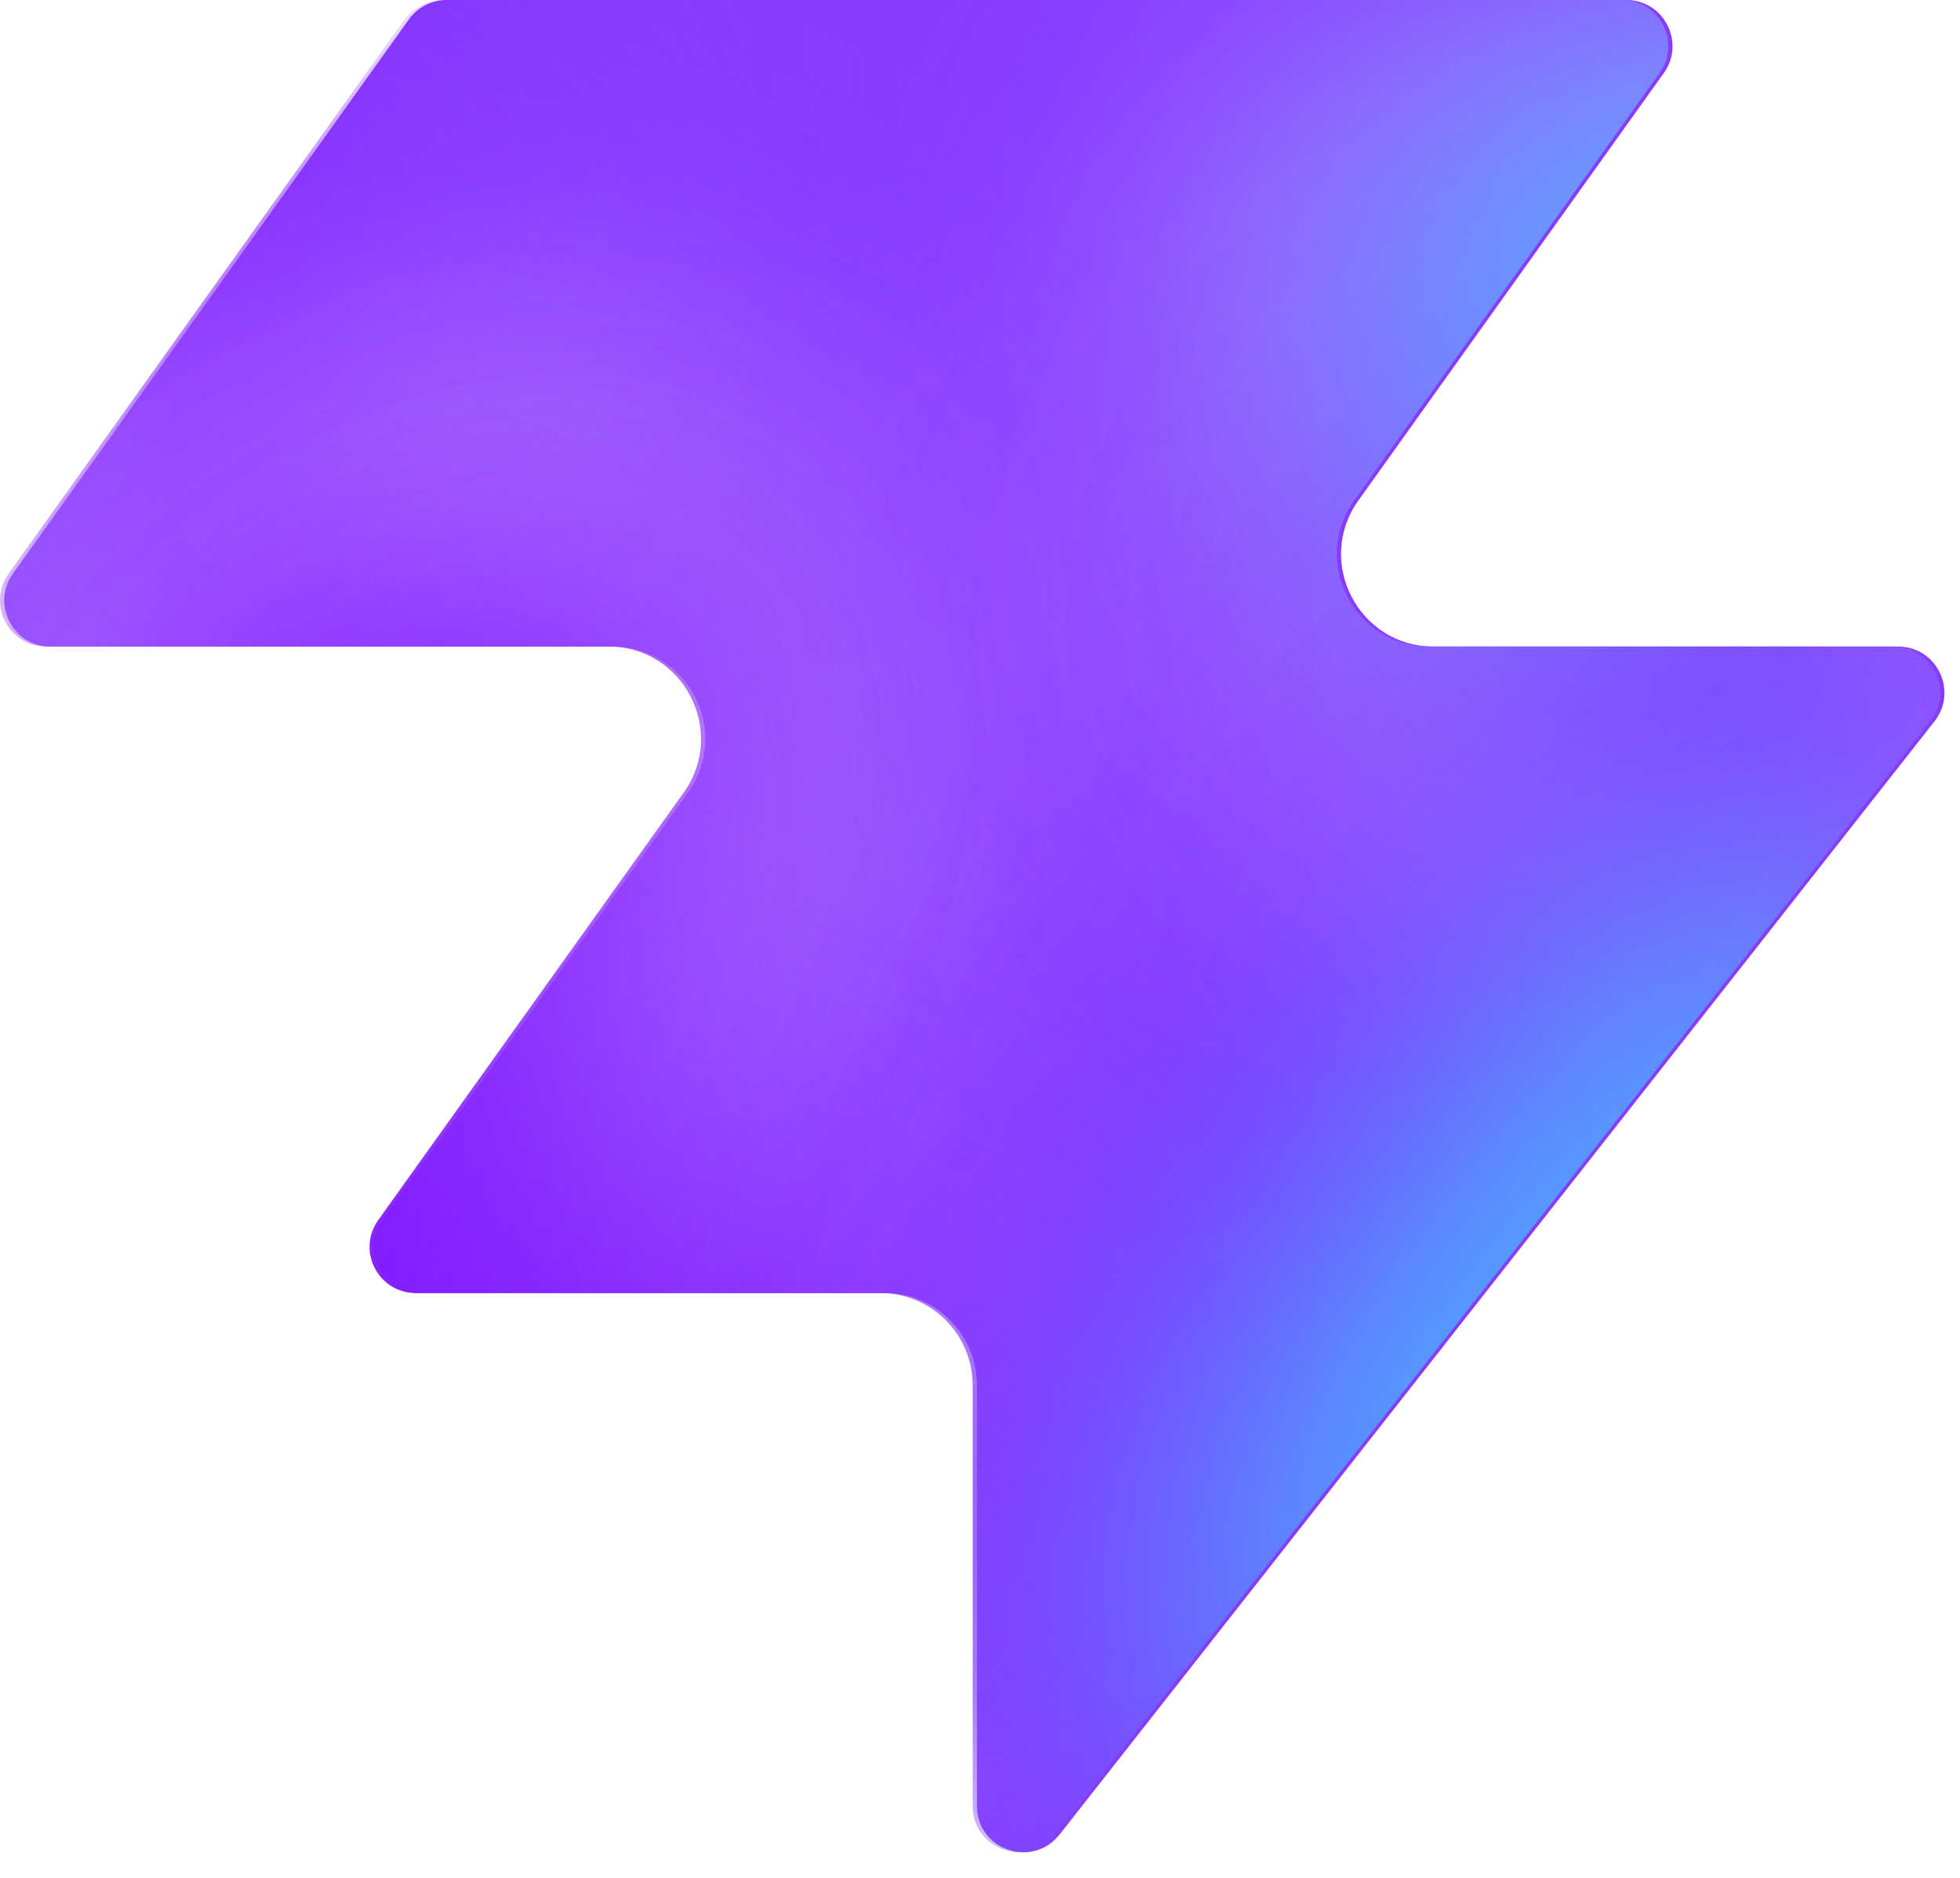
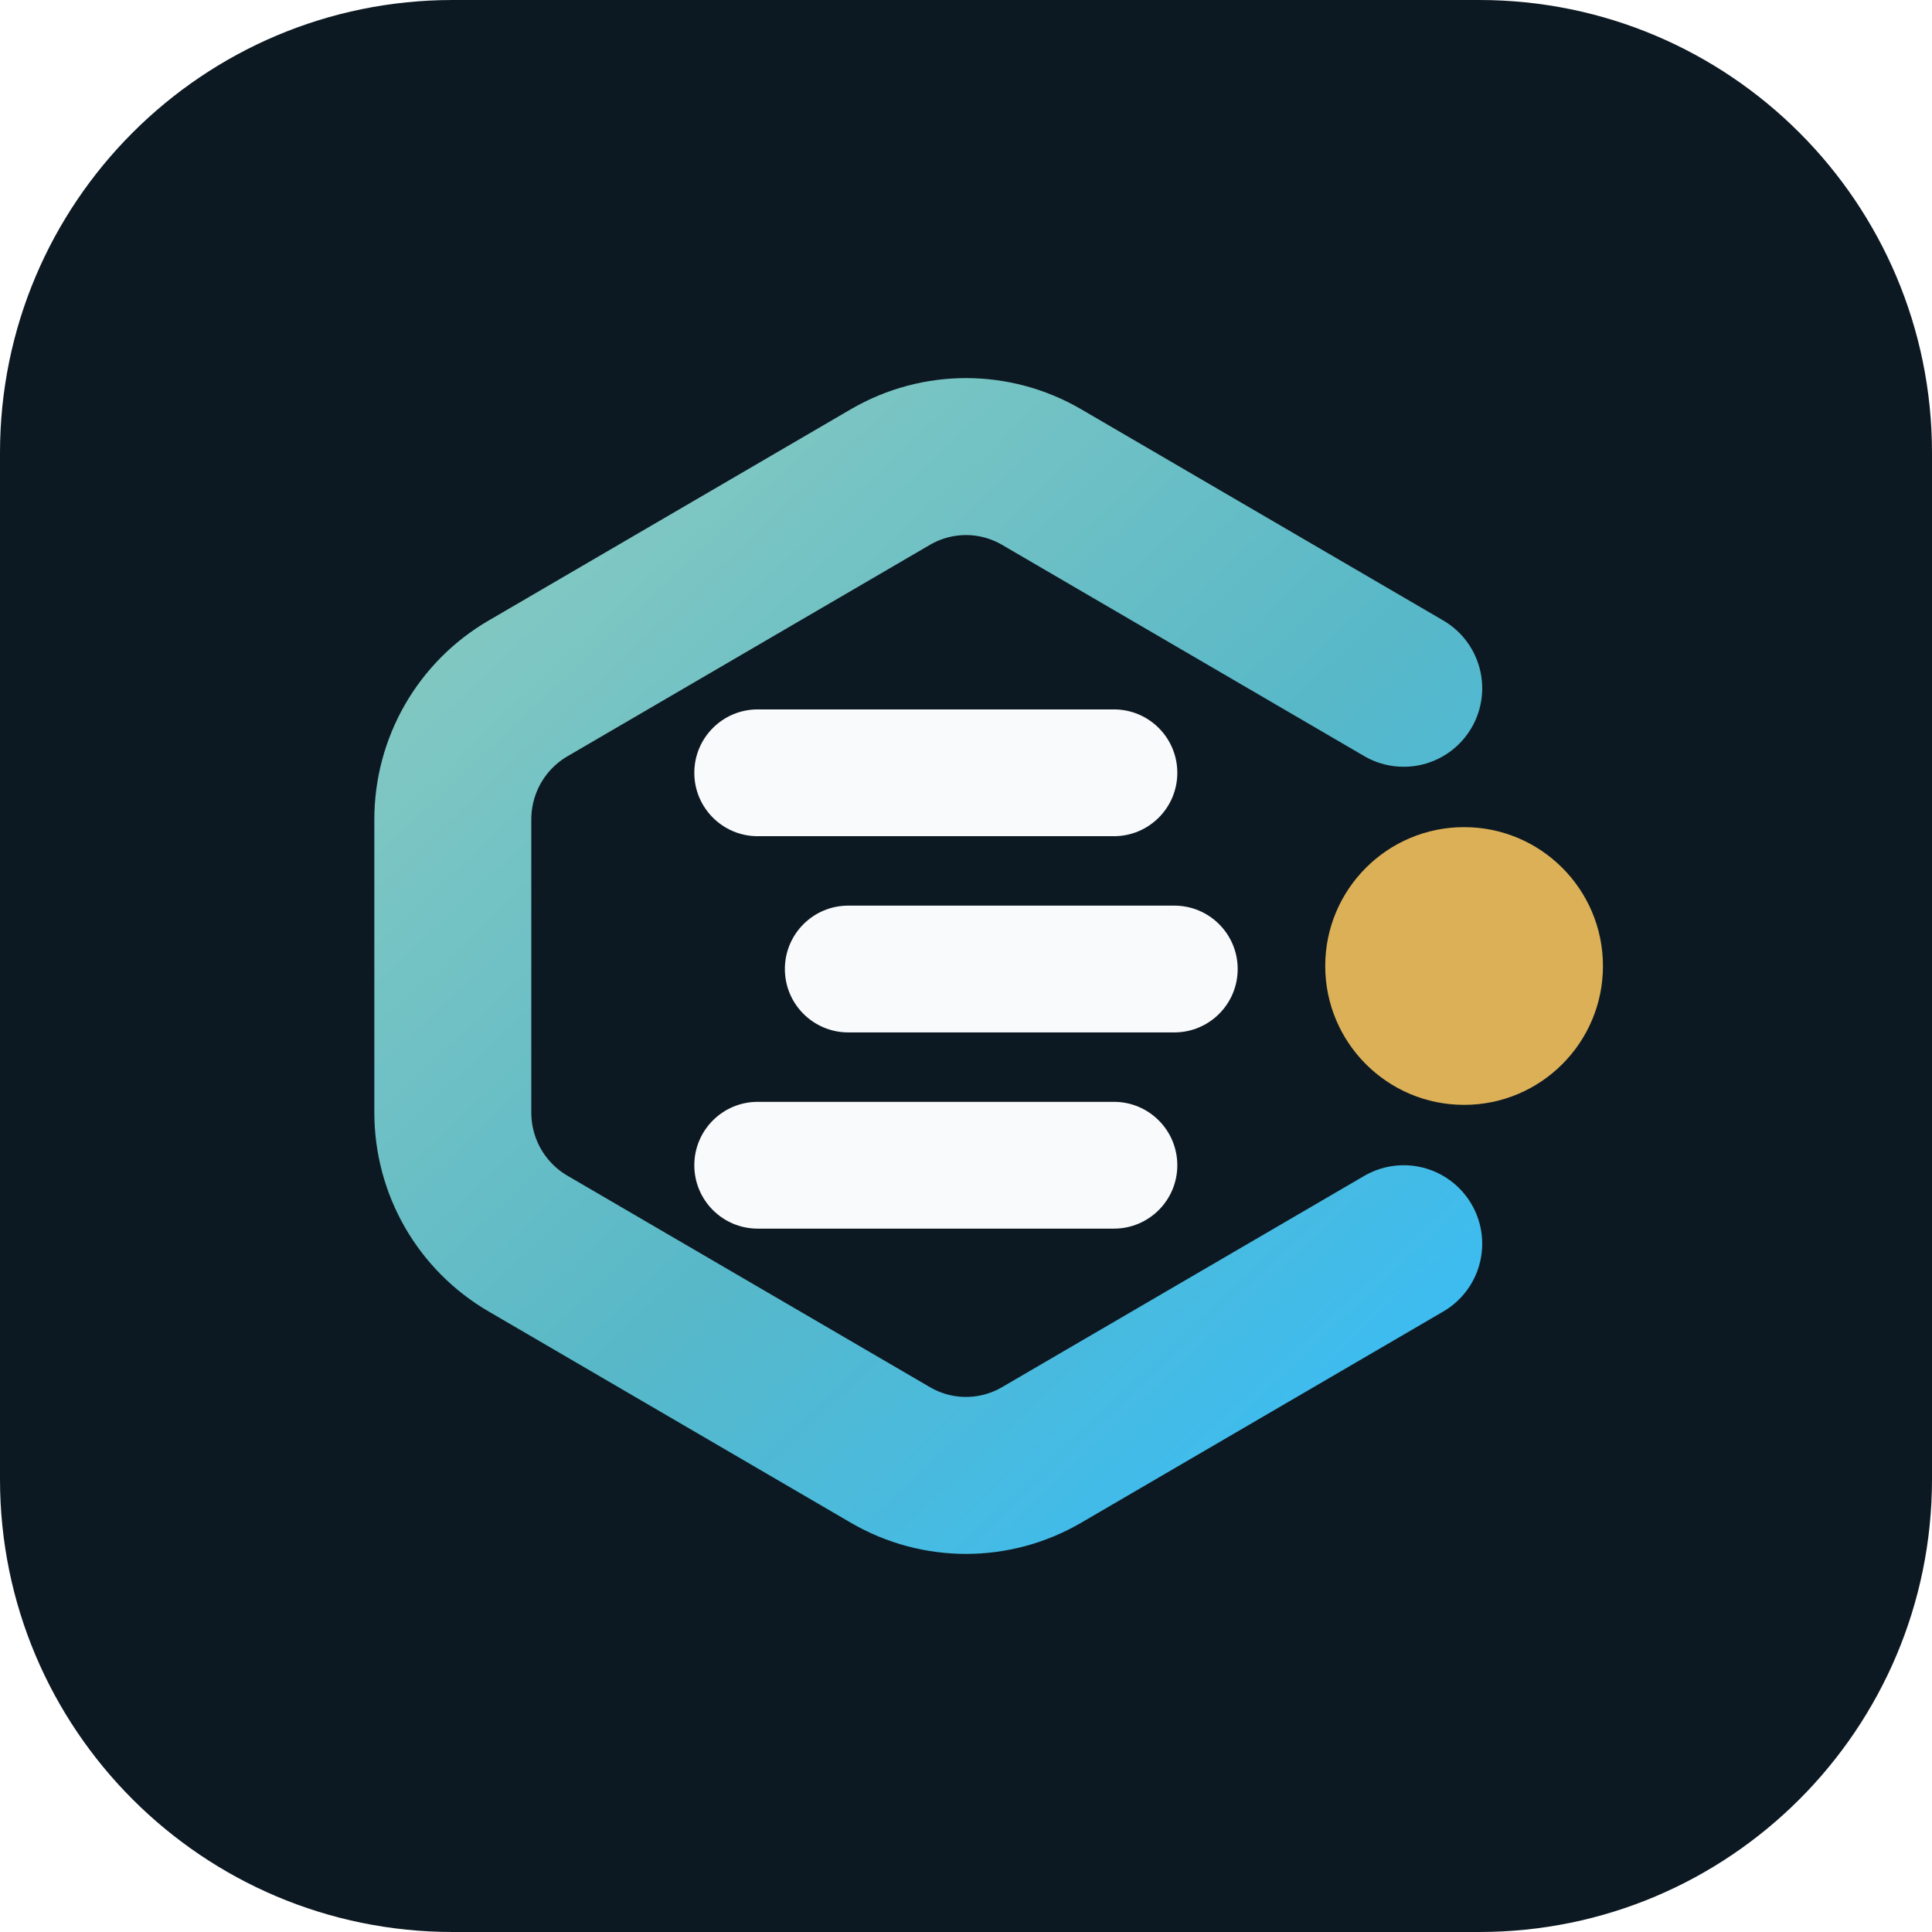
- <svg xmlns="http://www.w3.org/2000/svg" width="48" height="46" fill="none" viewBox="0 0 48 46">
-   <path fill="#863bff" d="M25.946 44.938c-.664.845-2.021.375-2.021-.698V33.937a2.26 2.26 0 0 0-2.262-2.262H10.287c-.92 0-1.456-1.04-.92-1.788l7.48-10.471c1.07-1.497 0-3.578-1.842-3.578H1.237c-.92 0-1.456-1.04-.92-1.788L10.013.474c.214-.297.556-.474.92-.474h28.894c.92 0 1.456 1.04.92 1.788l-7.48 10.471c-1.07 1.498 0 3.579 1.842 3.579h11.377c.943 0 1.473 1.088.89 1.83L25.947 44.94z" style="fill:#863bff;fill:color(display-p3 .525 .23 1);fill-opacity:1" />
-   <mask id="a" width="48" height="46" x="0" y="0" maskUnits="userSpaceOnUse" style="mask-type:alpha">
-     <path fill="#000" d="M25.842 44.938c-.664.844-2.021.375-2.021-.698V33.937a2.26 2.26 0 0 0-2.262-2.262H10.183c-.92 0-1.456-1.04-.92-1.788l7.48-10.471c1.07-1.498 0-3.579-1.842-3.579H1.133c-.92 0-1.456-1.04-.92-1.787L9.91.473c.214-.297.556-.474.92-.474h28.894c.92 0 1.456 1.04.92 1.788l-7.48 10.471c-1.07 1.498 0 3.578 1.842 3.578h11.377c.943 0 1.473 1.088.89 1.832L25.843 44.94z" style="fill:#000;fill-opacity:1" />
-   </mask>
-   <g mask="url(#a)">
-     <g filter="url(#b)">
-       <ellipse cx="5.508" cy="14.704" fill="#ede6ff" rx="5.508" ry="14.704" style="fill:#ede6ff;fill:color(display-p3 .927 .903 1);fill-opacity:1" transform="matrix(.00324 1 1 -.00324 -4.47 31.516)" />
-     </g>
-     <g filter="url(#c)">
-       <ellipse cx="10.399" cy="29.851" fill="#ede6ff" rx="10.399" ry="29.851" style="fill:#ede6ff;fill:color(display-p3 .927 .903 1);fill-opacity:1" transform="matrix(.00324 1 1 -.00324 -39.328 7.883)" />
-     </g>
-     <g filter="url(#d)">
-       <ellipse cx="5.508" cy="30.487" fill="#7e14ff" rx="5.508" ry="30.487" style="fill:#7e14ff;fill:color(display-p3 .492 .077 1);fill-opacity:1" transform="rotate(89.814 -25.913 -14.639)scale(1 -1)" />
-     </g>
-     <g filter="url(#e)">
-       <ellipse cx="5.508" cy="30.599" fill="#7e14ff" rx="5.508" ry="30.599" style="fill:#7e14ff;fill:color(display-p3 .492 .077 1);fill-opacity:1" transform="rotate(89.814 -32.644 -3.334)scale(1 -1)" />
-     </g>
-     <g filter="url(#f)">
-       <ellipse cx="5.508" cy="30.599" fill="#7e14ff" rx="5.508" ry="30.599" style="fill:#7e14ff;fill:color(display-p3 .492 .077 1);fill-opacity:1" transform="matrix(.00324 1 1 -.00324 -34.34 30.47)" />
-     </g>
-     <g filter="url(#g)">
-       <ellipse cx="14.072" cy="22.078" fill="#ede6ff" rx="14.072" ry="22.078" style="fill:#ede6ff;fill:color(display-p3 .927 .903 1);fill-opacity:1" transform="rotate(93.35 24.506 48.493)scale(-1 1)" />
-     </g>
-     <g filter="url(#h)">
-       <ellipse cx="3.47" cy="21.501" fill="#7e14ff" rx="3.47" ry="21.501" style="fill:#7e14ff;fill:color(display-p3 .492 .077 1);fill-opacity:1" transform="rotate(89.009 28.708 47.59)scale(-1 1)" />
-     </g>
-     <g filter="url(#i)">
-       <ellipse cx="3.47" cy="21.501" fill="#7e14ff" rx="3.47" ry="21.501" style="fill:#7e14ff;fill:color(display-p3 .492 .077 1);fill-opacity:1" transform="rotate(89.009 28.708 47.59)scale(-1 1)" />
-     </g>
-     <g filter="url(#j)">
-       <ellipse cx=".387" cy="8.972" fill="#7e14ff" rx="4.407" ry="29.108" style="fill:#7e14ff;fill:color(display-p3 .492 .077 1);fill-opacity:1" transform="rotate(39.51 .387 8.972)" />
-     </g>
-     <g filter="url(#k)">
-       <ellipse cx="47.523" cy="-6.092" fill="#7e14ff" rx="4.407" ry="29.108" style="fill:#7e14ff;fill:color(display-p3 .492 .077 1);fill-opacity:1" transform="rotate(37.892 47.523 -6.092)" />
-     </g>
-     <g filter="url(#l)">
-       <ellipse cx="41.412" cy="6.333" fill="#47bfff" rx="5.971" ry="9.665" style="fill:#47bfff;fill:color(display-p3 .28 .748 1);fill-opacity:1" transform="rotate(37.892 41.412 6.333)" />
-     </g>
-     <g filter="url(#m)">
-       <ellipse cx="-1.879" cy="38.332" fill="#7e14ff" rx="4.407" ry="29.108" style="fill:#7e14ff;fill:color(display-p3 .492 .077 1);fill-opacity:1" transform="rotate(37.892 -1.88 38.332)" />
-     </g>
-     <g filter="url(#n)">
-       <ellipse cx="-1.879" cy="38.332" fill="#7e14ff" rx="4.407" ry="29.108" style="fill:#7e14ff;fill:color(display-p3 .492 .077 1);fill-opacity:1" transform="rotate(37.892 -1.88 38.332)" />
-     </g>
-     <g filter="url(#o)">
-       <ellipse cx="35.651" cy="29.907" fill="#7e14ff" rx="4.407" ry="29.108" style="fill:#7e14ff;fill:color(display-p3 .492 .077 1);fill-opacity:1" transform="rotate(37.892 35.651 29.907)" />
-     </g>
-     <g filter="url(#p)">
-       <ellipse cx="38.418" cy="32.4" fill="#47bfff" rx="5.971" ry="15.297" style="fill:#47bfff;fill:color(display-p3 .28 .748 1);fill-opacity:1" transform="rotate(37.892 38.418 32.4)" />
-     </g>
-   </g>
+ <svg xmlns="http://www.w3.org/2000/svg" viewBox="0 0 64 64" fill="none">
+   <rect width="64" height="64" rx="15" fill="#0D1922" />
+   <path d="M46.5 22.8L34.5 15.8C32.95 14.9 31.05 14.9 29.5 15.8L17.5 22.8C15.95 23.7 15 25.35 15 27.15V36.85C15 38.65 15.95 40.3 17.5 41.2L29.5 48.2C31.05 49.1 32.95 49.1 34.5 48.2L46.5 41.2" stroke="url(#chemHexGrad)" stroke-width="5.2" stroke-linecap="round" stroke-linejoin="round" />
+   <rect x="23" y="23.5" width="16" height="4.2" rx="2.1" fill="#F8FAFC" />
+   <rect x="26" y="30" width="15" height="4.2" rx="2.1" fill="#F8FAFC" />
+   <rect x="23" y="36.5" width="16" height="4.2" rx="2.1" fill="#F8FAFC" />
+   <circle cx="48.5" cy="32" r="4.6" fill="#DBB057" />
  <defs>
-     <filter id="b" width="60.045" height="41.654" x="-19.77" y="16.149" color-interpolation-filters="sRGB" filterUnits="userSpaceOnUse">
-       <feFlood flood-opacity="0" result="BackgroundImageFix" />
-       <feBlend in="SourceGraphic" in2="BackgroundImageFix" result="shape" />
-       <feGaussianBlur result="effect1_foregroundBlur_2002_17158" stdDeviation="7.659" />
-     </filter>
-     <filter id="c" width="90.34" height="51.437" x="-54.613" y="-7.533" color-interpolation-filters="sRGB" filterUnits="userSpaceOnUse">
-       <feFlood flood-opacity="0" result="BackgroundImageFix" />
-       <feBlend in="SourceGraphic" in2="BackgroundImageFix" result="shape" />
-       <feGaussianBlur result="effect1_foregroundBlur_2002_17158" stdDeviation="7.659" />
-     </filter>
-     <filter id="d" width="79.355" height="29.4" x="-49.64" y="2.03" color-interpolation-filters="sRGB" filterUnits="userSpaceOnUse">
-       <feFlood flood-opacity="0" result="BackgroundImageFix" />
-       <feBlend in="SourceGraphic" in2="BackgroundImageFix" result="shape" />
-       <feGaussianBlur result="effect1_foregroundBlur_2002_17158" stdDeviation="4.596" />
-     </filter>
-     <filter id="e" width="79.579" height="29.4" x="-45.045" y="20.029" color-interpolation-filters="sRGB" filterUnits="userSpaceOnUse">
-       <feFlood flood-opacity="0" result="BackgroundImageFix" />
-       <feBlend in="SourceGraphic" in2="BackgroundImageFix" result="shape" />
-       <feGaussianBlur result="effect1_foregroundBlur_2002_17158" stdDeviation="4.596" />
-     </filter>
-     <filter id="f" width="79.579" height="29.4" x="-43.513" y="21.178" color-interpolation-filters="sRGB" filterUnits="userSpaceOnUse">
-       <feFlood flood-opacity="0" result="BackgroundImageFix" />
-       <feBlend in="SourceGraphic" in2="BackgroundImageFix" result="shape" />
-       <feGaussianBlur result="effect1_foregroundBlur_2002_17158" stdDeviation="4.596" />
-     </filter>
-     <filter id="g" width="74.749" height="58.852" x="15.756" y="-17.901" color-interpolation-filters="sRGB" filterUnits="userSpaceOnUse">
-       <feFlood flood-opacity="0" result="BackgroundImageFix" />
-       <feBlend in="SourceGraphic" in2="BackgroundImageFix" result="shape" />
-       <feGaussianBlur result="effect1_foregroundBlur_2002_17158" stdDeviation="7.659" />
-     </filter>
-     <filter id="h" width="61.377" height="25.362" x="23.548" y="2.284" color-interpolation-filters="sRGB" filterUnits="userSpaceOnUse">
-       <feFlood flood-opacity="0" result="BackgroundImageFix" />
-       <feBlend in="SourceGraphic" in2="BackgroundImageFix" result="shape" />
-       <feGaussianBlur result="effect1_foregroundBlur_2002_17158" stdDeviation="4.596" />
-     </filter>
-     <filter id="i" width="61.377" height="25.362" x="23.548" y="2.284" color-interpolation-filters="sRGB" filterUnits="userSpaceOnUse">
-       <feFlood flood-opacity="0" result="BackgroundImageFix" />
-       <feBlend in="SourceGraphic" in2="BackgroundImageFix" result="shape" />
-       <feGaussianBlur result="effect1_foregroundBlur_2002_17158" stdDeviation="4.596" />
-     </filter>
-     <filter id="j" width="56.045" height="63.649" x="-27.636" y="-22.853" color-interpolation-filters="sRGB" filterUnits="userSpaceOnUse">
-       <feFlood flood-opacity="0" result="BackgroundImageFix" />
-       <feBlend in="SourceGraphic" in2="BackgroundImageFix" result="shape" />
-       <feGaussianBlur result="effect1_foregroundBlur_2002_17158" stdDeviation="4.596" />
-     </filter>
-     <filter id="k" width="54.814" height="64.646" x="20.116" y="-38.415" color-interpolation-filters="sRGB" filterUnits="userSpaceOnUse">
-       <feFlood flood-opacity="0" result="BackgroundImageFix" />
-       <feBlend in="SourceGraphic" in2="BackgroundImageFix" result="shape" />
-       <feGaussianBlur result="effect1_foregroundBlur_2002_17158" stdDeviation="4.596" />
-     </filter>
-     <filter id="l" width="33.541" height="35.313" x="24.641" y="-11.323" color-interpolation-filters="sRGB" filterUnits="userSpaceOnUse">
-       <feFlood flood-opacity="0" result="BackgroundImageFix" />
-       <feBlend in="SourceGraphic" in2="BackgroundImageFix" result="shape" />
-       <feGaussianBlur result="effect1_foregroundBlur_2002_17158" stdDeviation="4.596" />
-     </filter>
-     <filter id="m" width="54.814" height="64.646" x="-29.286" y="6.009" color-interpolation-filters="sRGB" filterUnits="userSpaceOnUse">
-       <feFlood flood-opacity="0" result="BackgroundImageFix" />
-       <feBlend in="SourceGraphic" in2="BackgroundImageFix" result="shape" />
-       <feGaussianBlur result="effect1_foregroundBlur_2002_17158" stdDeviation="4.596" />
-     </filter>
-     <filter id="n" width="54.814" height="64.646" x="-29.286" y="6.009" color-interpolation-filters="sRGB" filterUnits="userSpaceOnUse">
-       <feFlood flood-opacity="0" result="BackgroundImageFix" />
-       <feBlend in="SourceGraphic" in2="BackgroundImageFix" result="shape" />
-       <feGaussianBlur result="effect1_foregroundBlur_2002_17158" stdDeviation="4.596" />
-     </filter>
-     <filter id="o" width="54.814" height="64.646" x="8.244" y="-2.416" color-interpolation-filters="sRGB" filterUnits="userSpaceOnUse">
-       <feFlood flood-opacity="0" result="BackgroundImageFix" />
-       <feBlend in="SourceGraphic" in2="BackgroundImageFix" result="shape" />
-       <feGaussianBlur result="effect1_foregroundBlur_2002_17158" stdDeviation="4.596" />
-     </filter>
-     <filter id="p" width="39.409" height="43.623" x="18.713" y="10.588" color-interpolation-filters="sRGB" filterUnits="userSpaceOnUse">
-       <feFlood flood-opacity="0" result="BackgroundImageFix" />
-       <feBlend in="SourceGraphic" in2="BackgroundImageFix" result="shape" />
-       <feGaussianBlur result="effect1_foregroundBlur_2002_17158" stdDeviation="4.596" />
-     </filter>
+     <linearGradient id="chemHexGrad" x1="15" y1="15" x2="47" y2="49" gradientUnits="userSpaceOnUse">
+       <stop stop-color="#8ACBC1" />
+       <stop offset="0.55" stop-color="#58B8C8" />
+       <stop offset="1" stop-color="#38BDF8" />
+     </linearGradient>
  </defs>
</svg>
